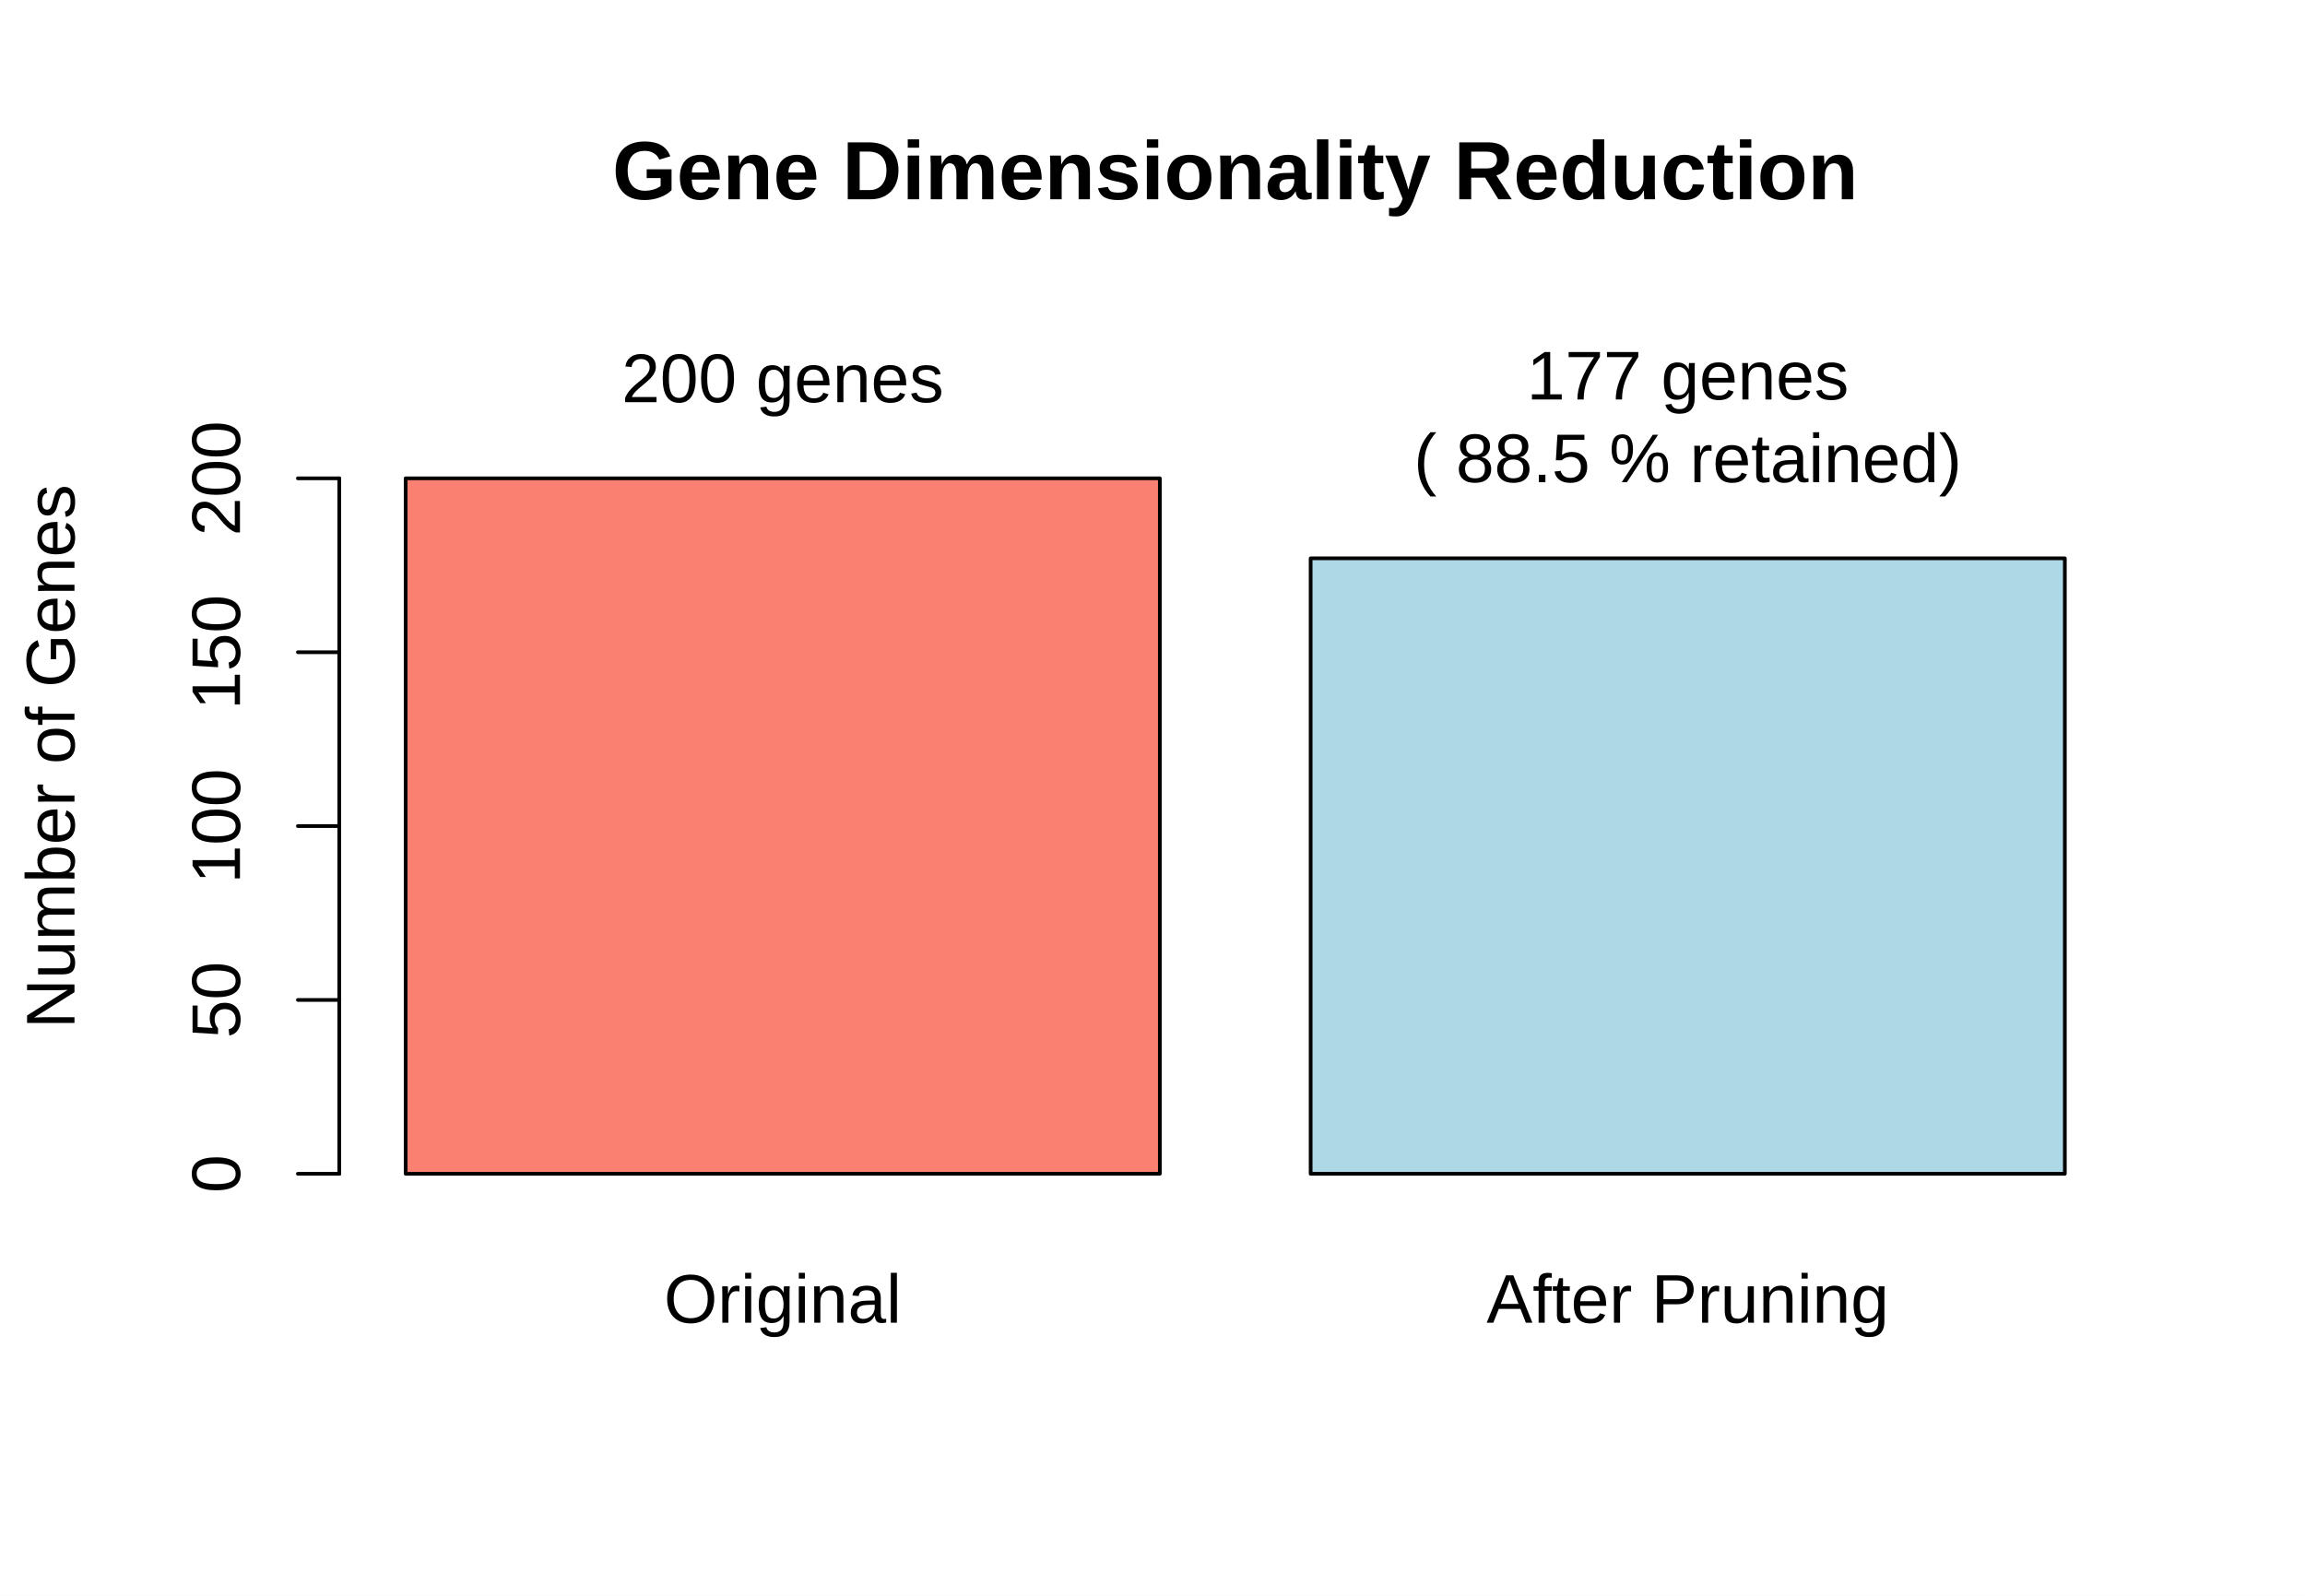
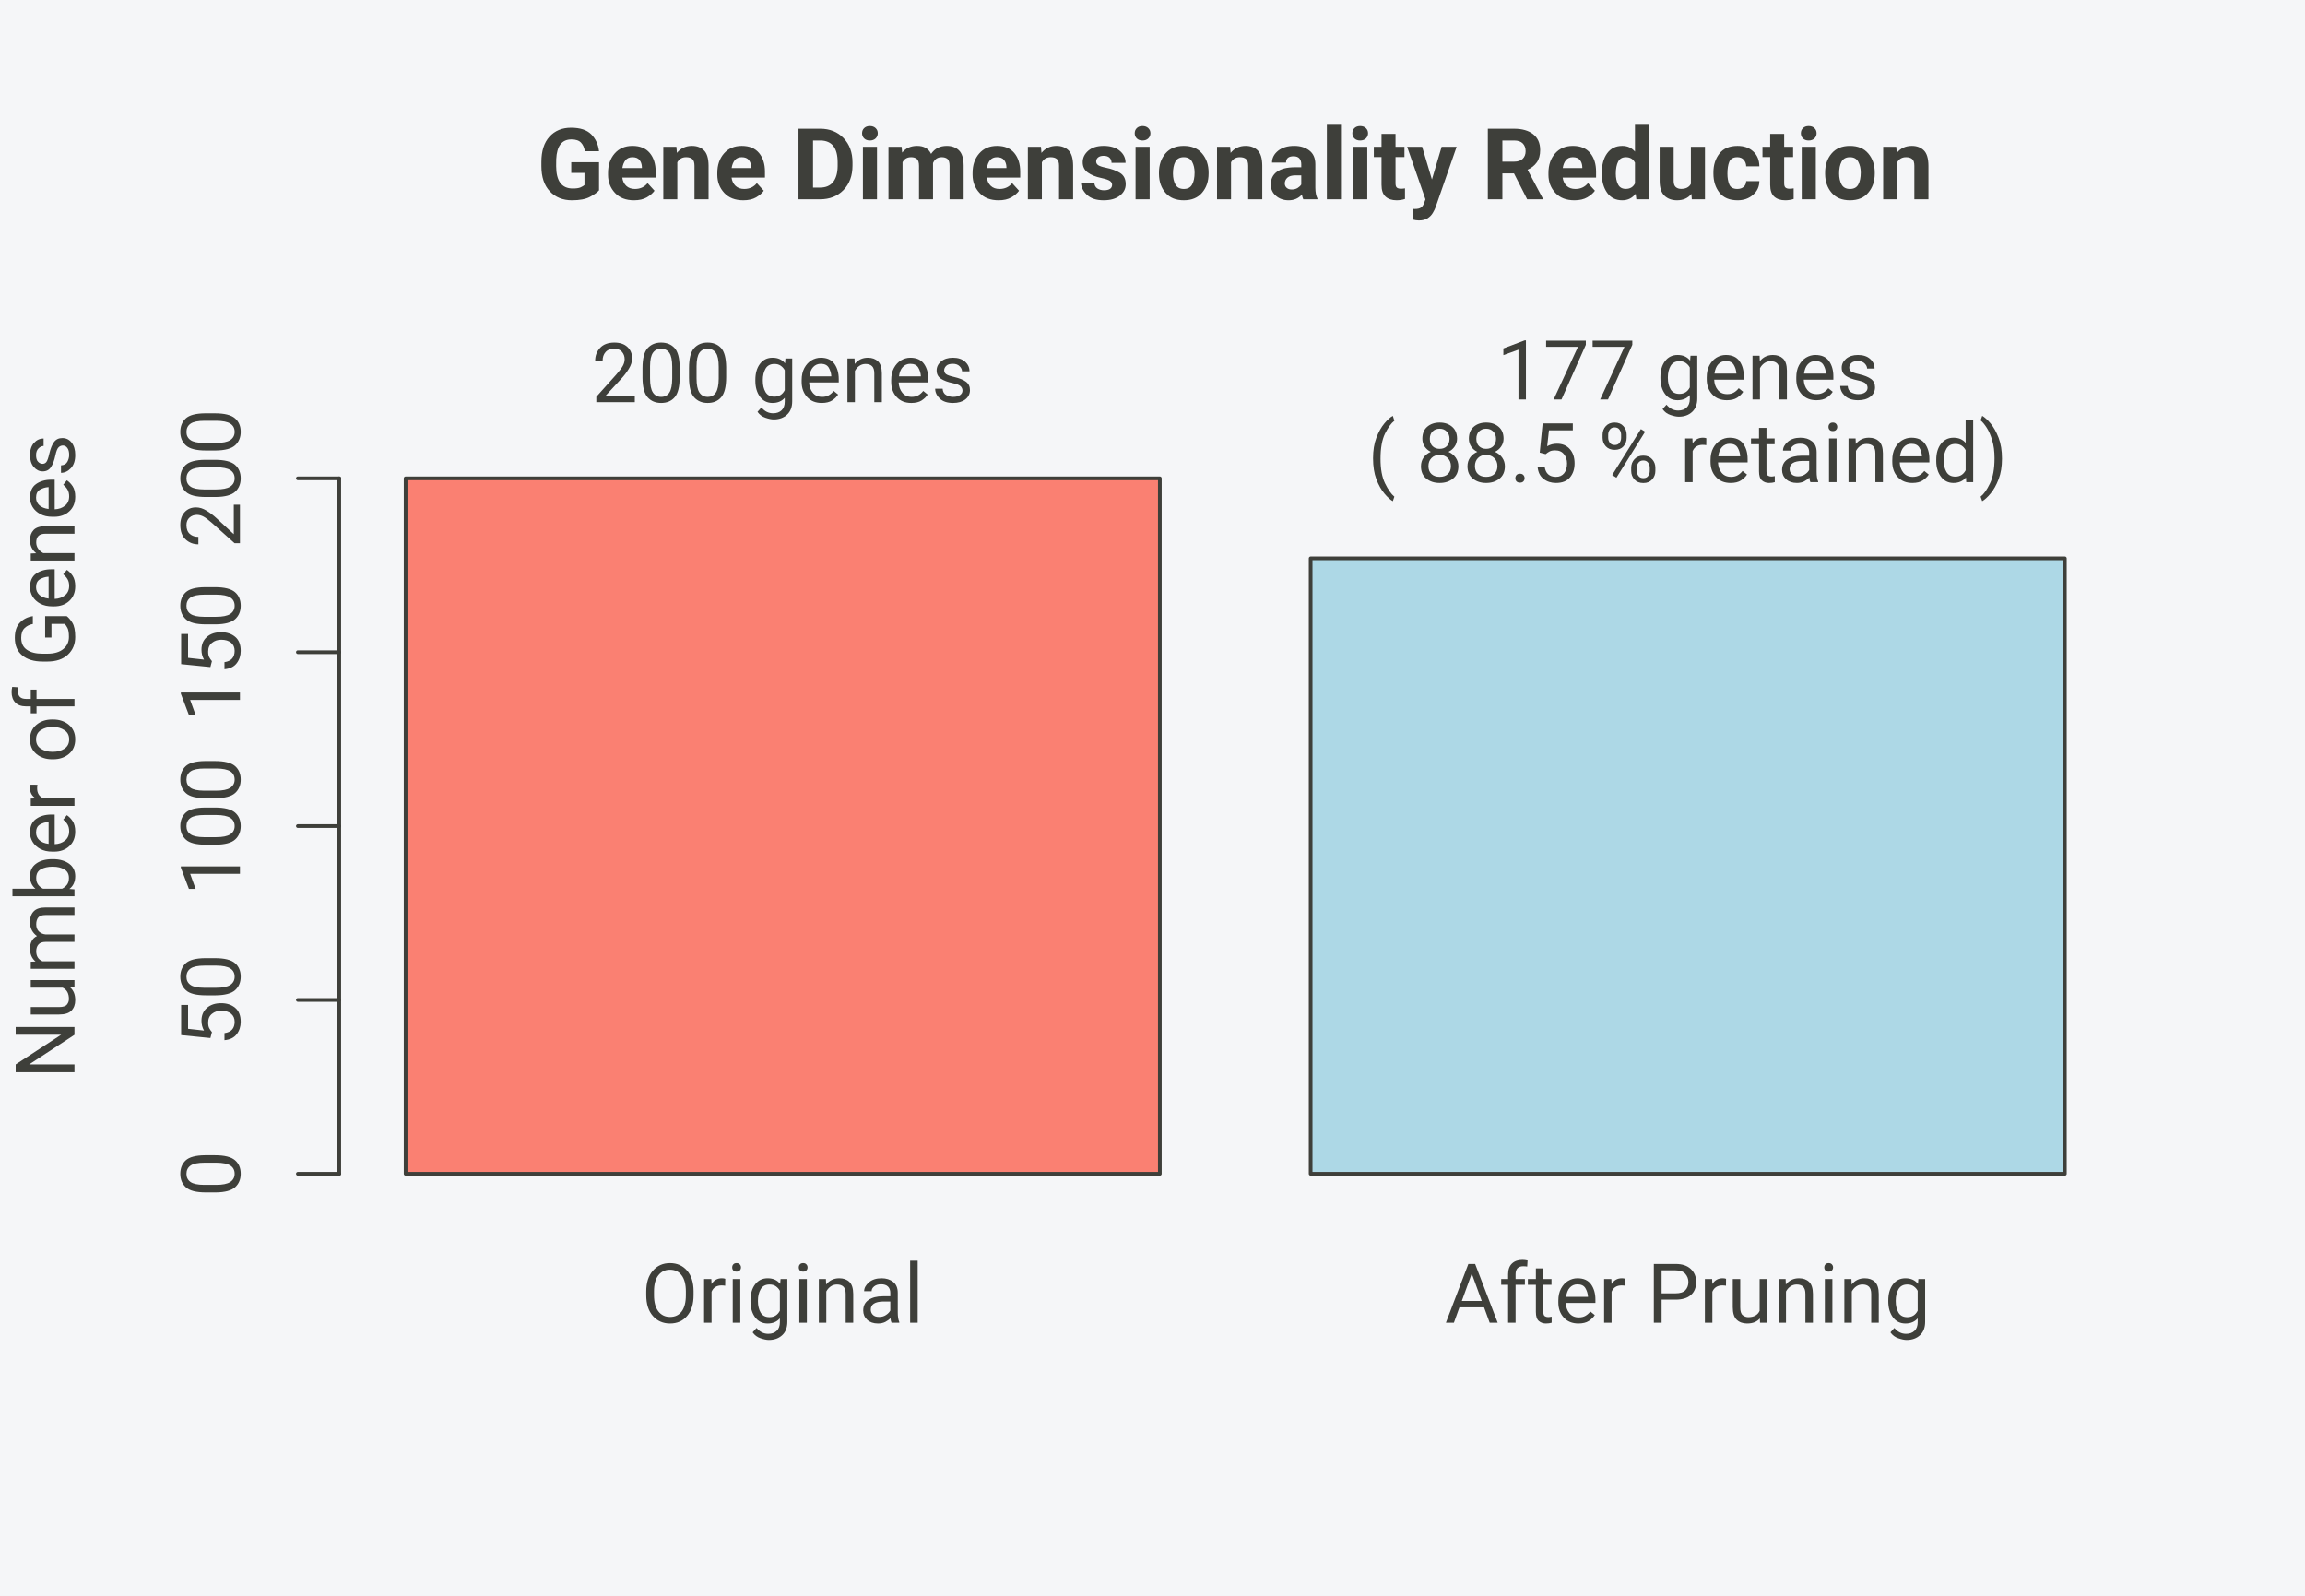
<svg xmlns="http://www.w3.org/2000/svg" width="468.00pt" height="324.00pt" viewBox="0 0 468.00 324.00">
  <g class="svglite">
    <defs>
      <style type="text/css">
-     .svglite line, .svglite polyline, .svglite polygon, .svglite path, .svglite rect, .svglite circle {
+     /* theme-aware-processed */
+     .svglite line, .svglite polyline, .svglite polygon, .svglite path, .svglite circle {
      fill: none;
-       stroke: #000000;
+       stroke: #3E3F3A;
+       stroke-linecap: round;
+       stroke-linejoin: round;
+       stroke-miterlimit: 10.00;
+     }
+     .svglite &gt; g &gt; rect {
+       fill: none;
+       stroke: #3E3F3A;
      stroke-linecap: round;
      stroke-linejoin: round;
      stroke-miterlimit: 10.00;
    }
    .svglite text {
      white-space: pre;
+       fill: #3E3F3A;
    }
    .svglite g.glyphgroup path {
      fill: inherit;
      stroke: none;
    }
  </style>
    </defs>
-     <rect width="100%" height="100%" style="stroke: none; fill: #FFFFFF;" />
+     <rect class="svg-bg" width="100%" height="100%" style="stroke: none; fill: #F5F6F8;" />
    <defs>
      <clipPath id="cpMC4wMHw0NjguMDB8MC4wMHwzMjQuMDA=">
        <rect x="0.00" y="0.00" width="468.00" height="324.00" />
      </clipPath>
    </defs>
    <g clip-path="url(#cpMC4wMHw0NjguMDB8MC4wMHwzMjQuMDA=)">
      <rect x="82.36" y="97.12" width="153.13" height="141.20" style="stroke-width: 0.75; fill: #FA8072;" />
      <rect x="266.11" y="113.36" width="153.13" height="124.96" style="stroke-width: 0.75; fill: #ADD8E6;" />
-       <text x="158.92" y="268.56" text-anchor="middle" style="font-size: 14.00px; font-family: &quot;Arial&quot;;" textLength="48.22px" lengthAdjust="spacingAndGlyphs">Original</text>
-       <text x="342.68" y="268.56" text-anchor="middle" style="font-size: 14.00px; font-family: &quot;Arial&quot;;" textLength="81.69px" lengthAdjust="spacingAndGlyphs">After Pruning</text>
-       <text x="250.80" y="40.46" text-anchor="middle" style="font-size: 16.80px; font-weight: bold; font-family: &quot;Arial&quot;;" textLength="253.02px" lengthAdjust="spacingAndGlyphs">Gene Dimensionality Reduction</text>
-       <text transform="translate(15.12,153.60) rotate(-90)" text-anchor="middle" style="font-size: 14.00px; font-family: &quot;Arial&quot;;" textLength="110.45px" lengthAdjust="spacingAndGlyphs">Number of Genes</text>
+       <text x="158.92" y="268.56" text-anchor="middle" style="font-size: 1.4em; font-family: &quot;Roboto&quot;, -apple-system, BlinkMacSystemFont, &quot;Segoe UI&quot;, system-ui, sans-serif;">Original</text>
+       <text x="342.68" y="268.56" text-anchor="middle" style="font-size: 1.4em; font-family: &quot;Roboto&quot;, -apple-system, BlinkMacSystemFont, &quot;Segoe UI&quot;, system-ui, sans-serif;">After Pruning</text>
+       <text x="250.80" y="40.46" text-anchor="middle" style="font-size: 1.68em; font-weight: bold; font-family: &quot;Roboto&quot;, -apple-system, BlinkMacSystemFont, &quot;Segoe UI&quot;, system-ui, sans-serif;">Gene Dimensionality Reduction</text>
+       <text transform="translate(15.12,153.60) rotate(-90)" text-anchor="middle" style="font-size: 1.4em; font-family: &quot;Roboto&quot;, -apple-system, BlinkMacSystemFont, &quot;Segoe UI&quot;, system-ui, sans-serif;">Number of Genes</text>
      <line x1="68.88" y1="238.32" x2="68.88" y2="97.12" style="stroke-width: 0.75;" />
      <line x1="68.88" y1="238.32" x2="60.48" y2="238.32" style="stroke-width: 0.75;" />
      <line x1="68.88" y1="203.02" x2="60.48" y2="203.02" style="stroke-width: 0.75;" />
      <line x1="68.88" y1="167.72" x2="60.48" y2="167.72" style="stroke-width: 0.75;" />
      <line x1="68.88" y1="132.42" x2="60.48" y2="132.42" style="stroke-width: 0.75;" />
      <line x1="68.88" y1="97.12" x2="60.48" y2="97.12" style="stroke-width: 0.75;" />
-       <text transform="translate(48.72,238.32) rotate(-90)" text-anchor="middle" style="font-size: 14.00px; font-family: &quot;Arial&quot;;" textLength="7.78px" lengthAdjust="spacingAndGlyphs">0</text>
-       <text transform="translate(48.72,203.02) rotate(-90)" text-anchor="middle" style="font-size: 14.00px; font-family: &quot;Arial&quot;;" textLength="15.56px" lengthAdjust="spacingAndGlyphs">50</text>
-       <text transform="translate(48.72,167.72) rotate(-90)" text-anchor="middle" style="font-size: 14.00px; font-family: &quot;Arial&quot;;" textLength="23.34px" lengthAdjust="spacingAndGlyphs">100</text>
-       <text transform="translate(48.72,132.42) rotate(-90)" text-anchor="middle" style="font-size: 14.00px; font-family: &quot;Arial&quot;;" textLength="23.34px" lengthAdjust="spacingAndGlyphs">150</text>
-       <text transform="translate(48.72,97.12) rotate(-90)" text-anchor="middle" style="font-size: 14.00px; font-family: &quot;Arial&quot;;" textLength="23.34px" lengthAdjust="spacingAndGlyphs">200</text>
+       <text transform="translate(48.72,238.32) rotate(-90)" text-anchor="middle" style="font-size: 1.4em; font-family: &quot;Roboto&quot;, -apple-system, BlinkMacSystemFont, &quot;Segoe UI&quot;, system-ui, sans-serif;">0</text>
+       <text transform="translate(48.72,203.02) rotate(-90)" text-anchor="middle" style="font-size: 1.4em; font-family: &quot;Roboto&quot;, -apple-system, BlinkMacSystemFont, &quot;Segoe UI&quot;, system-ui, sans-serif;">50</text>
+       <text transform="translate(48.72,167.72) rotate(-90)" text-anchor="middle" style="font-size: 1.4em; font-family: &quot;Roboto&quot;, -apple-system, BlinkMacSystemFont, &quot;Segoe UI&quot;, system-ui, sans-serif;">100</text>
+       <text transform="translate(48.72,132.42) rotate(-90)" text-anchor="middle" style="font-size: 1.4em; font-family: &quot;Roboto&quot;, -apple-system, BlinkMacSystemFont, &quot;Segoe UI&quot;, system-ui, sans-serif;">150</text>
+       <text transform="translate(48.72,97.12) rotate(-90)" text-anchor="middle" style="font-size: 1.4em; font-family: &quot;Roboto&quot;, -apple-system, BlinkMacSystemFont, &quot;Segoe UI&quot;, system-ui, sans-serif;">200</text>
    </g>
    <defs>
      <clipPath id="cpNjguODh8NDMyLjcyfDY4Ljg4fDIzOC4zMg==">
        <rect x="68.88" y="68.88" width="363.84" height="169.44" />
      </clipPath>
    </defs>
    <g clip-path="url(#cpNjguODh8NDMyLjcyfDY4Ljg4fDIzOC4zMg==)">
-       <text x="158.92" y="81.66" text-anchor="middle" style="font-size: 14.00px; font-family: &quot;Arial&quot;;" textLength="65.36px" lengthAdjust="spacingAndGlyphs">200 genes</text>
-       <text x="342.68" y="81.10" text-anchor="middle" style="font-size: 14.00px; font-family: &quot;Arial&quot;;" textLength="65.36px" lengthAdjust="spacingAndGlyphs">177 genes</text>
-       <text x="342.68" y="97.90" text-anchor="middle" style="font-size: 14.00px; font-family: &quot;Arial&quot;;" textLength="111.23px" lengthAdjust="spacingAndGlyphs">( 88.5 % retained)</text>
+       <text x="158.92" y="81.66" text-anchor="middle" style="font-size: 1.4em; font-family: &quot;Roboto&quot;, -apple-system, BlinkMacSystemFont, &quot;Segoe UI&quot;, system-ui, sans-serif;">200 genes</text>
+       <text x="342.68" y="81.10" text-anchor="middle" style="font-size: 1.4em; font-family: &quot;Roboto&quot;, -apple-system, BlinkMacSystemFont, &quot;Segoe UI&quot;, system-ui, sans-serif;">177 genes</text>
+       <text x="342.68" y="97.90" text-anchor="middle" style="font-size: 1.4em; font-family: &quot;Roboto&quot;, -apple-system, BlinkMacSystemFont, &quot;Segoe UI&quot;, system-ui, sans-serif;">( 88.5 % retained)</text>
    </g>
  </g>
</svg>
